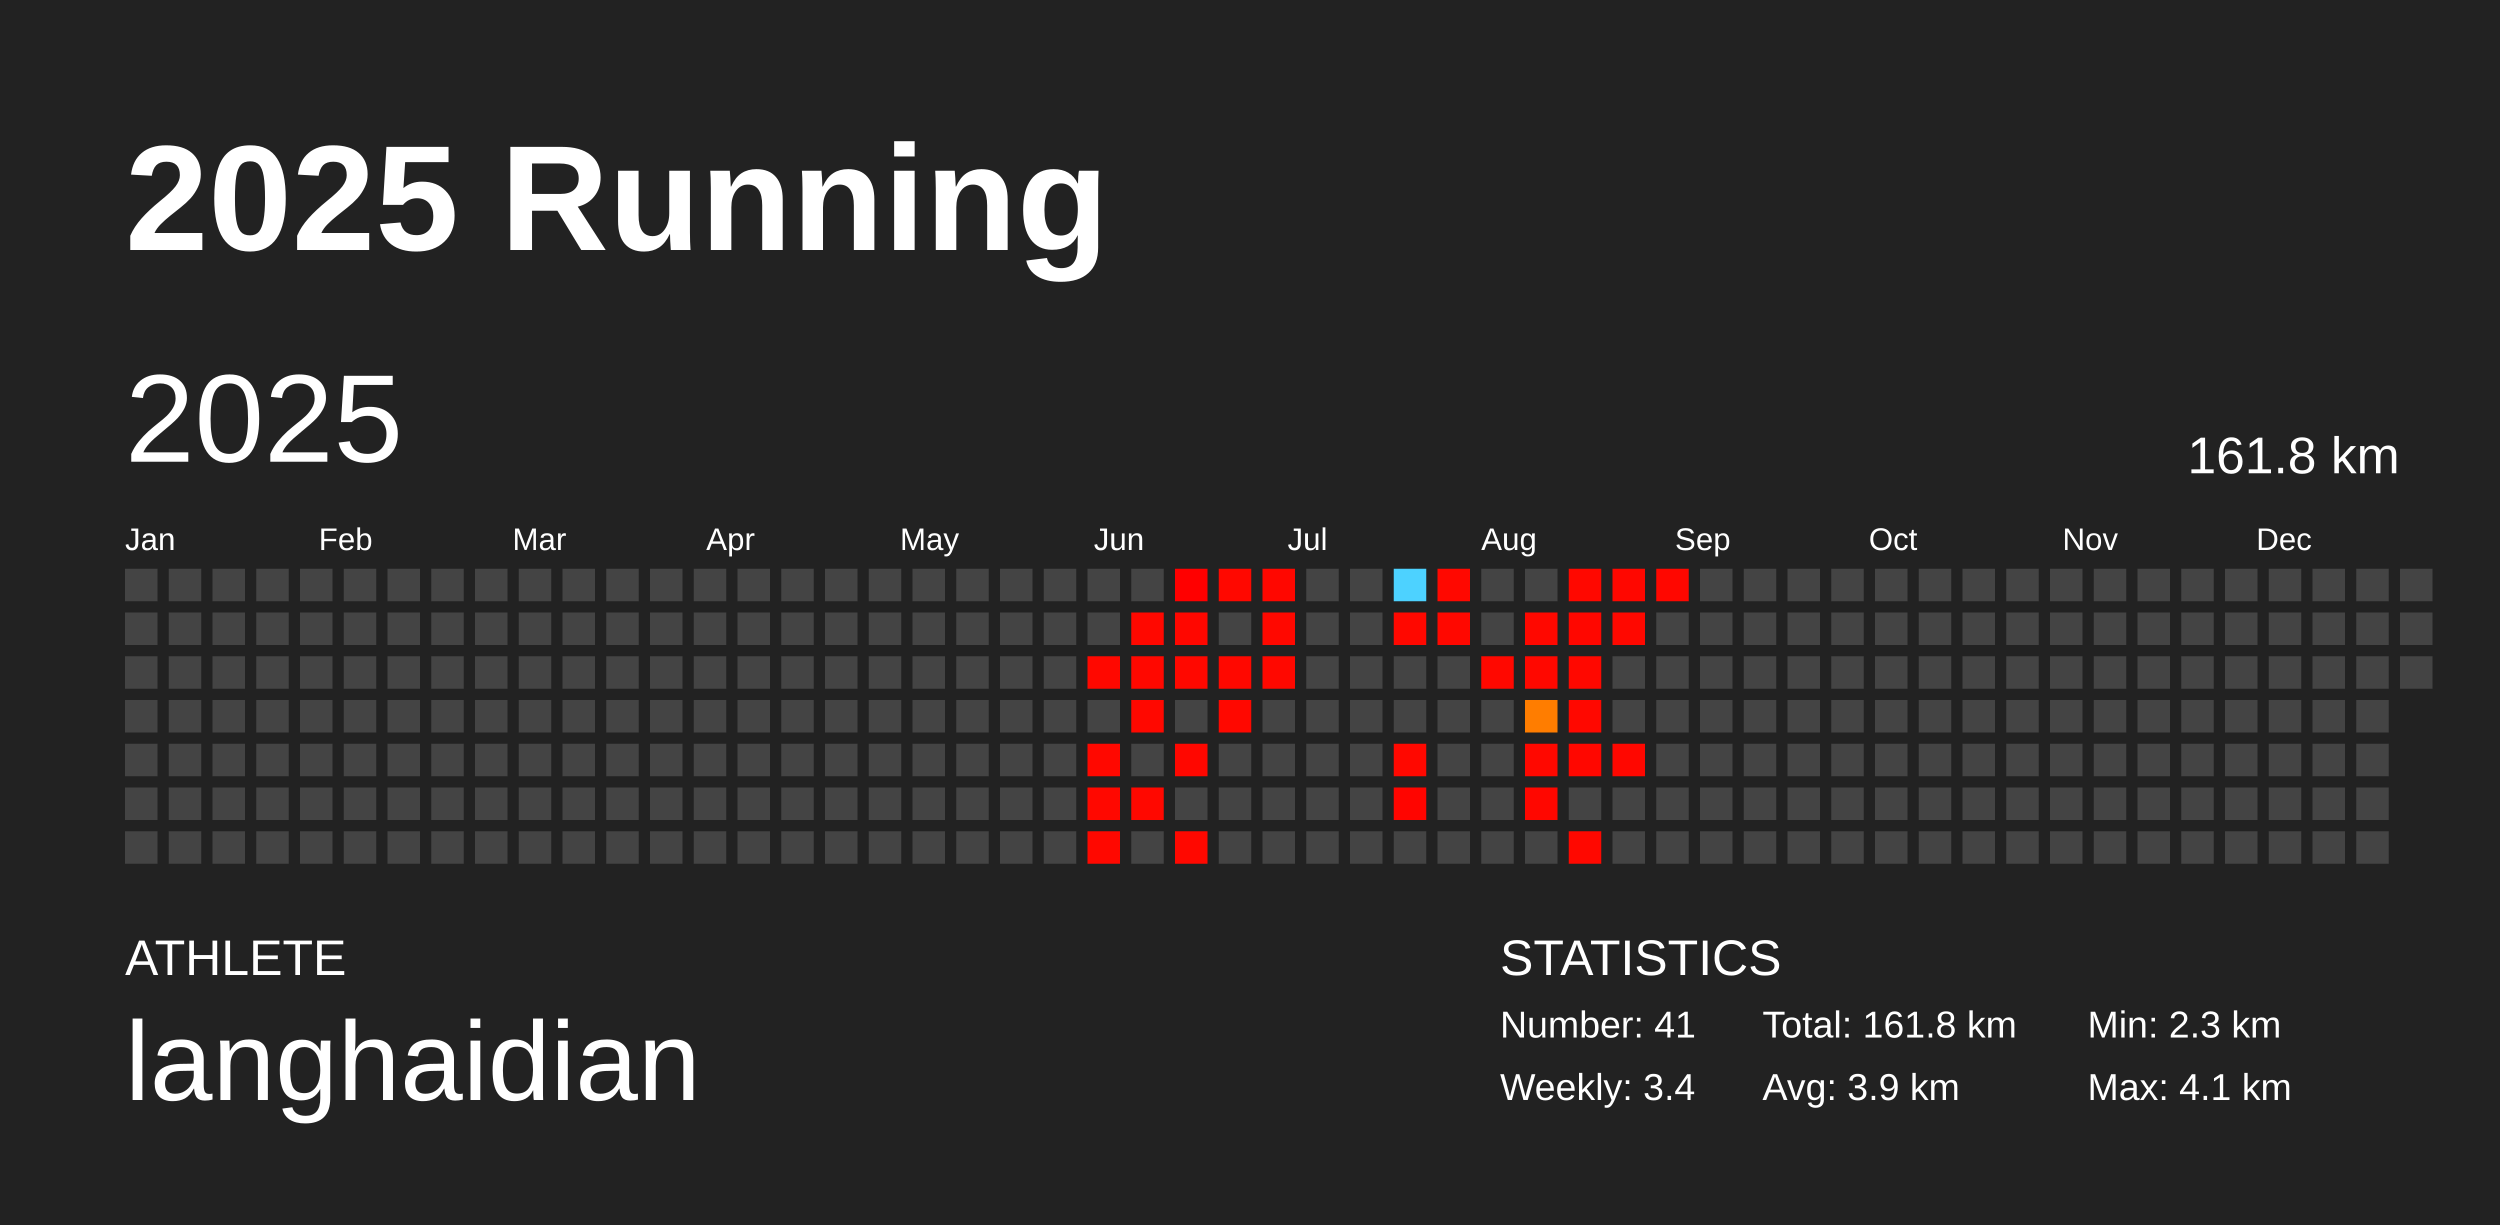
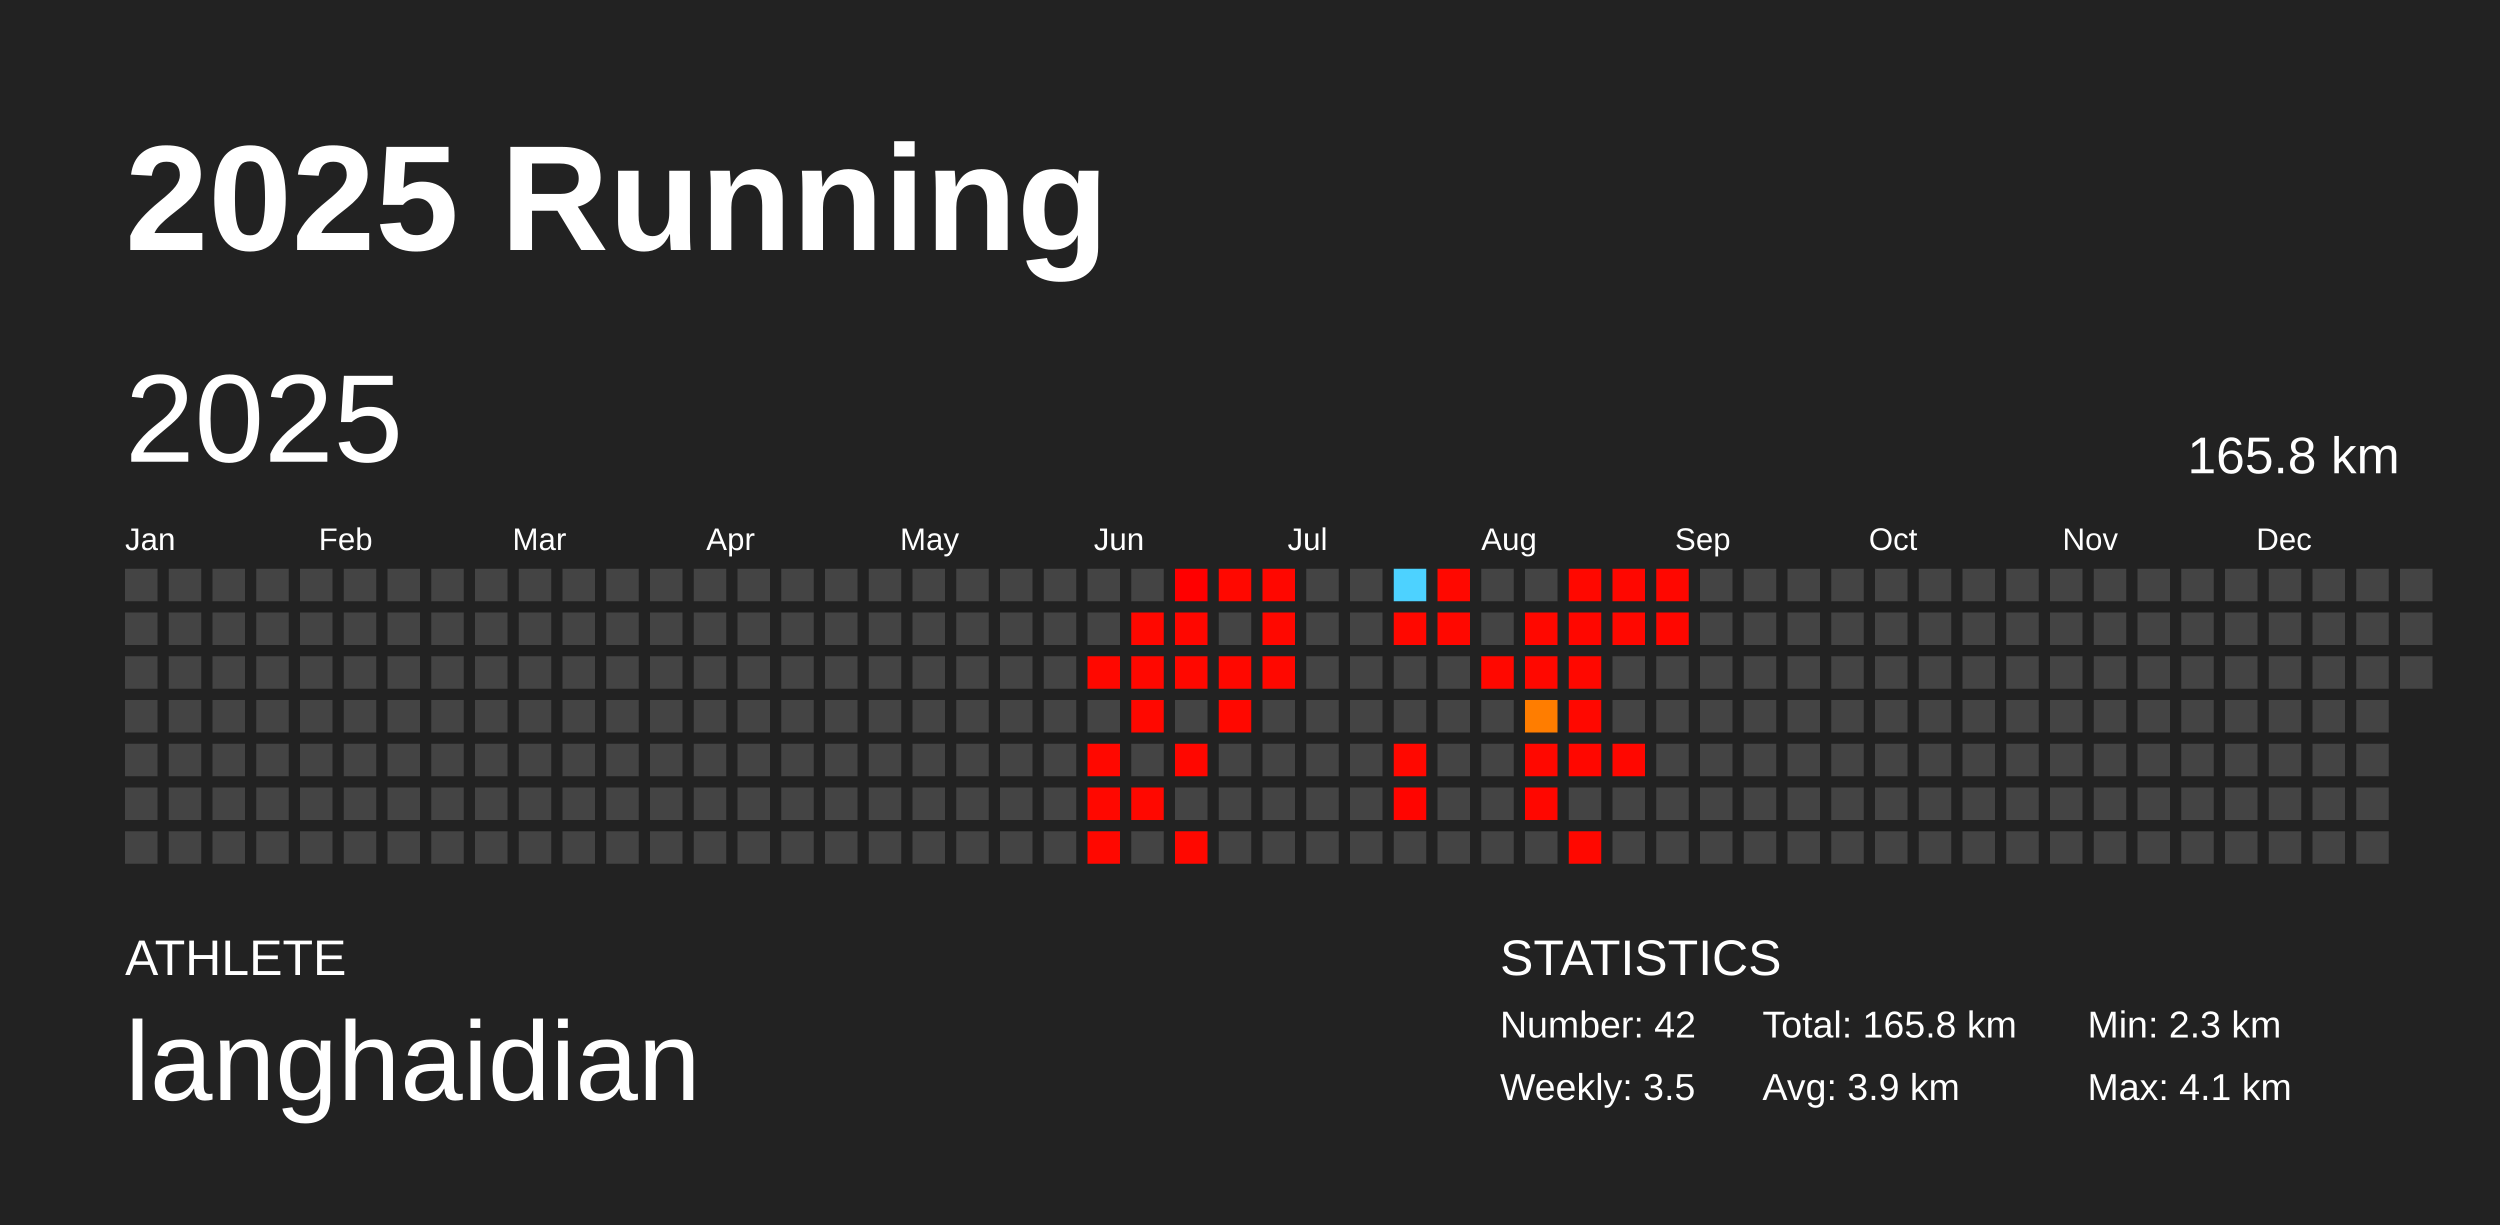
<svg xmlns="http://www.w3.org/2000/svg" baseProfile="full" height="98mm" version="1.1" viewBox="0,0,200,98" width="200mm">
  <defs />
  <rect fill="#222222" height="98" width="200" x="0" y="0" />
  <text fill="#FFFFFF" style="font-size:12px; font-family:Arial; font-weight:bold;" x="10" y="20">2025 Running</text>
  <text fill="#FFFFFF" style="font-size:4px; font-family:Arial" x="10" y="78">ATHLETE</text>
  <text fill="#FFFFFF" style="font-size:9px; font-family:Arial" x="10" y="88">langhaidian</text>
  <text fill="#FFFFFF" style="font-size:4px; font-family:Arial" x="120" y="78">STATISTICS</text>
-   <text fill="#FFFFFF" style="font-size:3px; font-family:Arial" x="120" y="83">Number: 41</text>
-   <text fill="#FFFFFF" style="font-size:3px; font-family:Arial" x="120" y="88">Weekly: 3.4</text>
-   <text fill="#FFFFFF" style="font-size:3px; font-family:Arial" x="141" y="83">Total: 161.8 km</text>
+   <text fill="#FFFFFF" style="font-size:3px; font-family:Arial" x="120" y="83">Number: 42</text>
+   <text fill="#FFFFFF" style="font-size:3px; font-family:Arial" x="120" y="88">Weekly: 3.5</text>
+   <text fill="#FFFFFF" style="font-size:3px; font-family:Arial" x="141" y="83">Total: 165.8 km</text>
  <text fill="#FFFFFF" style="font-size:3px; font-family:Arial" x="141" y="88">Avg: 3.9 km</text>
  <text fill="#FFFFFF" style="font-size:3px; font-family:Arial" x="167" y="83">Min: 2.3 km</text>
  <text fill="#FFFFFF" style="font-size:3px; font-family:Arial" x="167" y="88">Max: 4.1 km</text>
  <text dominant-baseline="hanging" fill="#FFFFFF" style="font-size:10.0px; font-family:Arial;" x="10" y="30">2025</text>
-   <text dominant-baseline="hanging" fill="#FFFFFF" style="font-size:4.125px; font-family:Arial;" x="175" y="35">161.8 km</text>
+   <text dominant-baseline="hanging" fill="#FFFFFF" style="font-size:4.125px; font-family:Arial;" x="175" y="35">165.8 km</text>
  <text fill="#FFFFFF" style="font-size:2.5px; font-family:Arial" x="10.0" y="44">Jan</text>
  <text fill="#FFFFFF" style="font-size:2.5px; font-family:Arial" x="25.5" y="44">Feb</text>
  <text fill="#FFFFFF" style="font-size:2.5px; font-family:Arial" x="41.0" y="44">Mar</text>
  <text fill="#FFFFFF" style="font-size:2.5px; font-family:Arial" x="56.5" y="44">Apr</text>
  <text fill="#FFFFFF" style="font-size:2.5px; font-family:Arial" x="72.0" y="44">May</text>
  <text fill="#FFFFFF" style="font-size:2.5px; font-family:Arial" x="87.5" y="44">Jun</text>
  <text fill="#FFFFFF" style="font-size:2.5px; font-family:Arial" x="103.0" y="44">Jul</text>
  <text fill="#FFFFFF" style="font-size:2.5px; font-family:Arial" x="118.5" y="44">Aug</text>
  <text fill="#FFFFFF" style="font-size:2.5px; font-family:Arial" x="134.0" y="44">Sep</text>
  <text fill="#FFFFFF" style="font-size:2.5px; font-family:Arial" x="149.5" y="44">Oct</text>
  <text fill="#FFFFFF" style="font-size:2.5px; font-family:Arial" x="165.0" y="44">Nov</text>
  <text fill="#FFFFFF" style="font-size:2.5px; font-family:Arial" x="180.5" y="44">Dec</text>
  <rect fill="#444444" height="2.6" width="2.6" x="10.0" y="45.5" />
  <rect fill="#444444" height="2.6" width="2.6" x="10.0" y="49.0" />
  <rect fill="#444444" height="2.6" width="2.6" x="10.0" y="52.5" />
  <rect fill="#444444" height="2.6" width="2.6" x="10.0" y="56.0" />
  <rect fill="#444444" height="2.6" width="2.6" x="10.0" y="59.5" />
  <rect fill="#444444" height="2.6" width="2.6" x="10.0" y="63.0" />
  <rect fill="#444444" height="2.6" width="2.6" x="10.0" y="66.5" />
  <rect fill="#444444" height="2.6" width="2.6" x="13.5" y="45.5" />
  <rect fill="#444444" height="2.6" width="2.6" x="13.5" y="49.0" />
  <rect fill="#444444" height="2.6" width="2.6" x="13.5" y="52.5" />
  <rect fill="#444444" height="2.6" width="2.6" x="13.5" y="56.0" />
  <rect fill="#444444" height="2.6" width="2.6" x="13.5" y="59.5" />
  <rect fill="#444444" height="2.6" width="2.6" x="13.5" y="63.0" />
  <rect fill="#444444" height="2.6" width="2.6" x="13.5" y="66.5" />
  <rect fill="#444444" height="2.6" width="2.6" x="17.0" y="45.5" />
  <rect fill="#444444" height="2.6" width="2.6" x="17.0" y="49.0" />
  <rect fill="#444444" height="2.6" width="2.6" x="17.0" y="52.5" />
  <rect fill="#444444" height="2.6" width="2.6" x="17.0" y="56.0" />
  <rect fill="#444444" height="2.6" width="2.6" x="17.0" y="59.5" />
  <rect fill="#444444" height="2.6" width="2.6" x="17.0" y="63.0" />
  <rect fill="#444444" height="2.6" width="2.6" x="17.0" y="66.5" />
  <rect fill="#444444" height="2.6" width="2.6" x="20.5" y="45.5" />
  <rect fill="#444444" height="2.6" width="2.6" x="20.5" y="49.0" />
  <rect fill="#444444" height="2.6" width="2.6" x="20.5" y="52.5" />
  <rect fill="#444444" height="2.6" width="2.6" x="20.5" y="56.0" />
  <rect fill="#444444" height="2.6" width="2.6" x="20.5" y="59.5" />
  <rect fill="#444444" height="2.6" width="2.6" x="20.5" y="63.0" />
  <rect fill="#444444" height="2.6" width="2.6" x="20.5" y="66.5" />
  <rect fill="#444444" height="2.6" width="2.6" x="24.0" y="45.5" />
  <rect fill="#444444" height="2.6" width="2.6" x="24.0" y="49.0" />
  <rect fill="#444444" height="2.6" width="2.6" x="24.0" y="52.5" />
  <rect fill="#444444" height="2.6" width="2.6" x="24.0" y="56.0" />
  <rect fill="#444444" height="2.6" width="2.6" x="24.0" y="59.5" />
  <rect fill="#444444" height="2.6" width="2.6" x="24.0" y="63.0" />
  <rect fill="#444444" height="2.6" width="2.6" x="24.0" y="66.5" />
  <rect fill="#444444" height="2.6" width="2.6" x="27.5" y="45.5" />
  <rect fill="#444444" height="2.6" width="2.6" x="27.5" y="49.0" />
  <rect fill="#444444" height="2.6" width="2.6" x="27.5" y="52.5" />
  <rect fill="#444444" height="2.6" width="2.6" x="27.5" y="56.0" />
  <rect fill="#444444" height="2.6" width="2.6" x="27.5" y="59.5" />
  <rect fill="#444444" height="2.6" width="2.6" x="27.5" y="63.0" />
  <rect fill="#444444" height="2.6" width="2.6" x="27.5" y="66.5" />
  <rect fill="#444444" height="2.6" width="2.6" x="31.0" y="45.5" />
  <rect fill="#444444" height="2.6" width="2.6" x="31.0" y="49.0" />
  <rect fill="#444444" height="2.6" width="2.6" x="31.0" y="52.5" />
  <rect fill="#444444" height="2.6" width="2.6" x="31.0" y="56.0" />
  <rect fill="#444444" height="2.6" width="2.6" x="31.0" y="59.5" />
  <rect fill="#444444" height="2.6" width="2.6" x="31.0" y="63.0" />
  <rect fill="#444444" height="2.6" width="2.6" x="31.0" y="66.5" />
  <rect fill="#444444" height="2.6" width="2.6" x="34.5" y="45.5" />
  <rect fill="#444444" height="2.6" width="2.6" x="34.5" y="49.0" />
  <rect fill="#444444" height="2.6" width="2.6" x="34.5" y="52.5" />
  <rect fill="#444444" height="2.6" width="2.6" x="34.5" y="56.0" />
  <rect fill="#444444" height="2.6" width="2.6" x="34.5" y="59.5" />
  <rect fill="#444444" height="2.6" width="2.6" x="34.5" y="63.0" />
  <rect fill="#444444" height="2.6" width="2.6" x="34.5" y="66.5" />
  <rect fill="#444444" height="2.6" width="2.6" x="38.0" y="45.5" />
  <rect fill="#444444" height="2.6" width="2.6" x="38.0" y="49.0" />
  <rect fill="#444444" height="2.6" width="2.6" x="38.0" y="52.5" />
  <rect fill="#444444" height="2.6" width="2.6" x="38.0" y="56.0" />
  <rect fill="#444444" height="2.6" width="2.6" x="38.0" y="59.5" />
  <rect fill="#444444" height="2.6" width="2.6" x="38.0" y="63.0" />
  <rect fill="#444444" height="2.6" width="2.6" x="38.0" y="66.5" />
  <rect fill="#444444" height="2.6" width="2.6" x="41.5" y="45.5" />
  <rect fill="#444444" height="2.6" width="2.6" x="41.5" y="49.0" />
  <rect fill="#444444" height="2.6" width="2.6" x="41.5" y="52.5" />
  <rect fill="#444444" height="2.6" width="2.6" x="41.5" y="56.0" />
  <rect fill="#444444" height="2.6" width="2.6" x="41.5" y="59.5" />
  <rect fill="#444444" height="2.6" width="2.6" x="41.5" y="63.0" />
  <rect fill="#444444" height="2.6" width="2.6" x="41.5" y="66.5" />
  <rect fill="#444444" height="2.6" width="2.6" x="45.0" y="45.5" />
  <rect fill="#444444" height="2.6" width="2.6" x="45.0" y="49.0" />
  <rect fill="#444444" height="2.6" width="2.6" x="45.0" y="52.5" />
  <rect fill="#444444" height="2.6" width="2.6" x="45.0" y="56.0" />
  <rect fill="#444444" height="2.6" width="2.6" x="45.0" y="59.5" />
  <rect fill="#444444" height="2.6" width="2.6" x="45.0" y="63.0" />
  <rect fill="#444444" height="2.6" width="2.6" x="45.0" y="66.5" />
  <rect fill="#444444" height="2.6" width="2.6" x="48.5" y="45.5" />
  <rect fill="#444444" height="2.6" width="2.6" x="48.5" y="49.0" />
  <rect fill="#444444" height="2.6" width="2.6" x="48.5" y="52.5" />
  <rect fill="#444444" height="2.6" width="2.6" x="48.5" y="56.0" />
  <rect fill="#444444" height="2.6" width="2.6" x="48.5" y="59.5" />
  <rect fill="#444444" height="2.6" width="2.6" x="48.5" y="63.0" />
  <rect fill="#444444" height="2.6" width="2.6" x="48.5" y="66.5" />
  <rect fill="#444444" height="2.6" width="2.6" x="52.0" y="45.5" />
  <rect fill="#444444" height="2.6" width="2.6" x="52.0" y="49.0" />
  <rect fill="#444444" height="2.6" width="2.6" x="52.0" y="52.5" />
  <rect fill="#444444" height="2.6" width="2.6" x="52.0" y="56.0" />
  <rect fill="#444444" height="2.6" width="2.6" x="52.0" y="59.5" />
  <rect fill="#444444" height="2.6" width="2.6" x="52.0" y="63.0" />
  <rect fill="#444444" height="2.6" width="2.6" x="52.0" y="66.5" />
  <rect fill="#444444" height="2.6" width="2.6" x="55.5" y="45.5" />
  <rect fill="#444444" height="2.6" width="2.6" x="55.5" y="49.0" />
  <rect fill="#444444" height="2.6" width="2.6" x="55.5" y="52.5" />
  <rect fill="#444444" height="2.6" width="2.6" x="55.5" y="56.0" />
  <rect fill="#444444" height="2.6" width="2.6" x="55.5" y="59.5" />
  <rect fill="#444444" height="2.6" width="2.6" x="55.5" y="63.0" />
  <rect fill="#444444" height="2.6" width="2.6" x="55.5" y="66.5" />
  <rect fill="#444444" height="2.6" width="2.6" x="59.0" y="45.5" />
  <rect fill="#444444" height="2.6" width="2.6" x="59.0" y="49.0" />
  <rect fill="#444444" height="2.6" width="2.6" x="59.0" y="52.5" />
  <rect fill="#444444" height="2.6" width="2.6" x="59.0" y="56.0" />
  <rect fill="#444444" height="2.6" width="2.6" x="59.0" y="59.5" />
  <rect fill="#444444" height="2.6" width="2.6" x="59.0" y="63.0" />
  <rect fill="#444444" height="2.6" width="2.6" x="59.0" y="66.5" />
  <rect fill="#444444" height="2.6" width="2.6" x="62.5" y="45.5" />
  <rect fill="#444444" height="2.6" width="2.6" x="62.5" y="49.0" />
  <rect fill="#444444" height="2.6" width="2.6" x="62.5" y="52.5" />
  <rect fill="#444444" height="2.6" width="2.6" x="62.5" y="56.0" />
  <rect fill="#444444" height="2.6" width="2.6" x="62.5" y="59.5" />
  <rect fill="#444444" height="2.6" width="2.6" x="62.5" y="63.0" />
  <rect fill="#444444" height="2.6" width="2.6" x="62.5" y="66.5" />
  <rect fill="#444444" height="2.6" width="2.6" x="66.0" y="45.5" />
  <rect fill="#444444" height="2.6" width="2.6" x="66.0" y="49.0" />
  <rect fill="#444444" height="2.6" width="2.6" x="66.0" y="52.5" />
  <rect fill="#444444" height="2.6" width="2.6" x="66.0" y="56.0" />
  <rect fill="#444444" height="2.6" width="2.6" x="66.0" y="59.5" />
  <rect fill="#444444" height="2.6" width="2.6" x="66.0" y="63.0" />
  <rect fill="#444444" height="2.6" width="2.6" x="66.0" y="66.5" />
  <rect fill="#444444" height="2.6" width="2.6" x="69.5" y="45.5" />
  <rect fill="#444444" height="2.6" width="2.6" x="69.5" y="49.0" />
  <rect fill="#444444" height="2.6" width="2.6" x="69.5" y="52.5" />
  <rect fill="#444444" height="2.6" width="2.6" x="69.5" y="56.0" />
  <rect fill="#444444" height="2.6" width="2.6" x="69.5" y="59.5" />
  <rect fill="#444444" height="2.6" width="2.6" x="69.5" y="63.0" />
  <rect fill="#444444" height="2.6" width="2.6" x="69.5" y="66.5" />
  <rect fill="#444444" height="2.6" width="2.6" x="73.0" y="45.5" />
  <rect fill="#444444" height="2.6" width="2.6" x="73.0" y="49.0" />
  <rect fill="#444444" height="2.6" width="2.6" x="73.0" y="52.5" />
  <rect fill="#444444" height="2.6" width="2.6" x="73.0" y="56.0" />
  <rect fill="#444444" height="2.6" width="2.6" x="73.0" y="59.5" />
  <rect fill="#444444" height="2.6" width="2.6" x="73.0" y="63.0" />
  <rect fill="#444444" height="2.6" width="2.6" x="73.0" y="66.5" />
  <rect fill="#444444" height="2.6" width="2.6" x="76.5" y="45.5" />
  <rect fill="#444444" height="2.6" width="2.6" x="76.5" y="49.0" />
  <rect fill="#444444" height="2.6" width="2.6" x="76.5" y="52.5" />
  <rect fill="#444444" height="2.6" width="2.6" x="76.5" y="56.0" />
  <rect fill="#444444" height="2.6" width="2.6" x="76.5" y="59.5" />
  <rect fill="#444444" height="2.6" width="2.6" x="76.5" y="63.0" />
  <rect fill="#444444" height="2.6" width="2.6" x="76.5" y="66.5" />
  <rect fill="#444444" height="2.6" width="2.6" x="80.0" y="45.5" />
  <rect fill="#444444" height="2.6" width="2.6" x="80.0" y="49.0" />
  <rect fill="#444444" height="2.6" width="2.6" x="80.0" y="52.5" />
  <rect fill="#444444" height="2.6" width="2.6" x="80.0" y="56.0" />
  <rect fill="#444444" height="2.6" width="2.6" x="80.0" y="59.5" />
  <rect fill="#444444" height="2.6" width="2.6" x="80.0" y="63.0" />
  <rect fill="#444444" height="2.6" width="2.6" x="80.0" y="66.5" />
  <rect fill="#444444" height="2.6" width="2.6" x="83.5" y="45.5" />
  <rect fill="#444444" height="2.6" width="2.6" x="83.5" y="49.0" />
  <rect fill="#444444" height="2.6" width="2.6" x="83.5" y="52.5" />
  <rect fill="#444444" height="2.6" width="2.6" x="83.5" y="56.0" />
  <rect fill="#444444" height="2.6" width="2.6" x="83.5" y="59.5" />
  <rect fill="#444444" height="2.6" width="2.6" x="83.5" y="63.0" />
  <rect fill="#444444" height="2.6" width="2.6" x="83.5" y="66.5" />
  <rect fill="#444444" height="2.6" width="2.6" x="87.0" y="45.5" />
  <rect fill="#444444" height="2.6" width="2.6" x="87.0" y="49.0" />
  <rect fill="#ff0800" height="2.6" width="2.6" x="87.0" y="52.5" />
  <rect fill="#444444" height="2.6" width="2.6" x="87.0" y="56.0" />
  <rect fill="#ff0800" height="2.6" width="2.6" x="87.0" y="59.5" />
  <rect fill="#ff0800" height="2.6" width="2.6" x="87.0" y="63.0" />
  <rect fill="#ff0800" height="2.6" width="2.6" x="87.0" y="66.5" />
  <rect fill="#444444" height="2.6" width="2.6" x="90.5" y="45.5" />
  <rect fill="#ff0800" height="2.6" width="2.6" x="90.5" y="49.0" />
  <rect fill="#ff0800" height="2.6" width="2.6" x="90.5" y="52.5" />
  <rect fill="#ff0800" height="2.6" width="2.6" x="90.5" y="56.0" />
  <rect fill="#444444" height="2.6" width="2.6" x="90.5" y="59.5" />
  <rect fill="#ff0800" height="2.6" width="2.6" x="90.5" y="63.0" />
  <rect fill="#444444" height="2.6" width="2.6" x="90.5" y="66.5" />
  <rect fill="#ff0000" height="2.6" width="2.6" x="94.0" y="45.5" />
  <rect fill="#ff0700" height="2.6" width="2.6" x="94.0" y="49.0" />
  <rect fill="#ff0800" height="2.6" width="2.6" x="94.0" y="52.5" />
  <rect fill="#444444" height="2.6" width="2.6" x="94.0" y="56.0" />
  <rect fill="#ff0700" height="2.6" width="2.6" x="94.0" y="59.5" />
  <rect fill="#444444" height="2.6" width="2.6" x="94.0" y="63.0" />
  <rect fill="#ff0800" height="2.6" width="2.6" x="94.0" y="66.5" />
  <rect fill="#ff0800" height="2.6" width="2.6" x="97.5" y="45.5" />
  <rect fill="#444444" height="2.6" width="2.6" x="97.5" y="49.0" />
  <rect fill="#ff0800" height="2.6" width="2.6" x="97.5" y="52.5" />
  <rect fill="#ff0800" height="2.6" width="2.6" x="97.5" y="56.0" />
  <rect fill="#444444" height="2.6" width="2.6" x="97.5" y="59.5" />
  <rect fill="#444444" height="2.6" width="2.6" x="97.5" y="63.0" />
  <rect fill="#444444" height="2.6" width="2.6" x="97.5" y="66.5" />
  <rect fill="#ff0700" height="2.6" width="2.6" x="101.0" y="45.5" />
  <rect fill="#ff0800" height="2.6" width="2.6" x="101.0" y="49.0" />
  <rect fill="#ff0800" height="2.6" width="2.6" x="101.0" y="52.5" />
  <rect fill="#444444" height="2.6" width="2.6" x="101.0" y="56.0" />
  <rect fill="#444444" height="2.6" width="2.6" x="101.0" y="59.5" />
  <rect fill="#444444" height="2.6" width="2.6" x="101.0" y="63.0" />
  <rect fill="#444444" height="2.6" width="2.6" x="101.0" y="66.5" />
  <rect fill="#444444" height="2.6" width="2.6" x="104.5" y="45.5" />
  <rect fill="#444444" height="2.6" width="2.6" x="104.5" y="49.0" />
  <rect fill="#444444" height="2.6" width="2.6" x="104.5" y="52.5" />
  <rect fill="#444444" height="2.6" width="2.6" x="104.5" y="56.0" />
  <rect fill="#444444" height="2.6" width="2.6" x="104.5" y="59.5" />
  <rect fill="#444444" height="2.6" width="2.6" x="104.5" y="63.0" />
  <rect fill="#444444" height="2.6" width="2.6" x="104.5" y="66.5" />
  <rect fill="#444444" height="2.6" width="2.6" x="108.0" y="45.5" />
  <rect fill="#444444" height="2.6" width="2.6" x="108.0" y="49.0" />
  <rect fill="#444444" height="2.6" width="2.6" x="108.0" y="52.5" />
  <rect fill="#444444" height="2.6" width="2.6" x="108.0" y="56.0" />
  <rect fill="#444444" height="2.6" width="2.6" x="108.0" y="59.5" />
  <rect fill="#444444" height="2.6" width="2.6" x="108.0" y="63.0" />
  <rect fill="#444444" height="2.6" width="2.6" x="108.0" y="66.5" />
  <rect fill="#4dd2ff" height="2.6" width="2.6" x="111.5" y="45.5" />
  <rect fill="#ff0800" height="2.6" width="2.6" x="111.5" y="49.0" />
  <rect fill="#444444" height="2.6" width="2.6" x="111.5" y="52.5" />
  <rect fill="#444444" height="2.6" width="2.6" x="111.5" y="56.0" />
  <rect fill="#ff0800" height="2.6" width="2.6" x="111.5" y="59.5" />
  <rect fill="#ff0500" height="2.6" width="2.6" x="111.5" y="63.0" />
  <rect fill="#444444" height="2.6" width="2.6" x="111.5" y="66.5" />
  <rect fill="#ff0800" height="2.6" width="2.6" x="115.0" y="45.5" />
  <rect fill="#ff0800" height="2.6" width="2.6" x="115.0" y="49.0" />
  <rect fill="#444444" height="2.6" width="2.6" x="115.0" y="52.5" />
  <rect fill="#444444" height="2.6" width="2.6" x="115.0" y="56.0" />
  <rect fill="#444444" height="2.6" width="2.6" x="115.0" y="59.5" />
  <rect fill="#444444" height="2.6" width="2.6" x="115.0" y="63.0" />
  <rect fill="#444444" height="2.6" width="2.6" x="115.0" y="66.5" />
  <rect fill="#444444" height="2.6" width="2.6" x="118.5" y="45.5" />
  <rect fill="#444444" height="2.6" width="2.6" x="118.5" y="49.0" />
  <rect fill="#ff0800" height="2.6" width="2.6" x="118.5" y="52.5" />
  <rect fill="#444444" height="2.6" width="2.6" x="118.5" y="56.0" />
  <rect fill="#444444" height="2.6" width="2.6" x="118.5" y="59.5" />
  <rect fill="#444444" height="2.6" width="2.6" x="118.5" y="63.0" />
  <rect fill="#444444" height="2.6" width="2.6" x="118.5" y="66.5" />
  <rect fill="#444444" height="2.6" width="2.6" x="122.0" y="45.5" />
  <rect fill="#ff0800" height="2.6" width="2.6" x="122.0" y="49.0" />
  <rect fill="#ff0800" height="2.6" width="2.6" x="122.0" y="52.5" />
  <rect fill="#ff7d00" height="2.6" width="2.6" x="122.0" y="56.0" />
  <rect fill="#ff0800" height="2.6" width="2.6" x="122.0" y="59.5" />
  <rect fill="#ff0700" height="2.6" width="2.6" x="122.0" y="63.0" />
  <rect fill="#444444" height="2.6" width="2.6" x="122.0" y="66.5" />
  <rect fill="#ff0800" height="2.6" width="2.6" x="125.5" y="45.5" />
  <rect fill="#ff0700" height="2.6" width="2.6" x="125.5" y="49.0" />
  <rect fill="#ff0800" height="2.6" width="2.6" x="125.5" y="52.5" />
  <rect fill="#ff0800" height="2.6" width="2.6" x="125.5" y="56.0" />
  <rect fill="#ff0700" height="2.6" width="2.6" x="125.5" y="59.5" />
  <rect fill="#444444" height="2.6" width="2.6" x="125.5" y="63.0" />
  <rect fill="#ff0800" height="2.6" width="2.6" x="125.5" y="66.5" />
  <rect fill="#ff0700" height="2.6" width="2.6" x="129.0" y="45.5" />
  <rect fill="#ff0800" height="2.6" width="2.6" x="129.0" y="49.0" />
  <rect fill="#444444" height="2.6" width="2.6" x="129.0" y="52.5" />
  <rect fill="#444444" height="2.6" width="2.6" x="129.0" y="56.0" />
  <rect fill="#ff0700" height="2.6" width="2.6" x="129.0" y="59.5" />
  <rect fill="#444444" height="2.6" width="2.6" x="129.0" y="63.0" />
  <rect fill="#444444" height="2.6" width="2.6" x="129.0" y="66.5" />
  <rect fill="#ff0700" height="2.6" width="2.6" x="132.5" y="45.5" />
-   <rect fill="#444444" height="2.6" width="2.6" x="132.5" y="49.0" />
+   <rect fill="#ff0700" height="2.6" width="2.6" x="132.5" y="49.0" />
  <rect fill="#444444" height="2.6" width="2.6" x="132.5" y="52.5" />
  <rect fill="#444444" height="2.6" width="2.6" x="132.5" y="56.0" />
  <rect fill="#444444" height="2.6" width="2.6" x="132.5" y="59.5" />
  <rect fill="#444444" height="2.6" width="2.6" x="132.5" y="63.0" />
  <rect fill="#444444" height="2.6" width="2.6" x="132.5" y="66.5" />
  <rect fill="#444444" height="2.6" width="2.6" x="136.0" y="45.5" />
  <rect fill="#444444" height="2.6" width="2.6" x="136.0" y="49.0" />
  <rect fill="#444444" height="2.6" width="2.6" x="136.0" y="52.5" />
  <rect fill="#444444" height="2.6" width="2.6" x="136.0" y="56.0" />
  <rect fill="#444444" height="2.6" width="2.6" x="136.0" y="59.5" />
  <rect fill="#444444" height="2.6" width="2.6" x="136.0" y="63.0" />
  <rect fill="#444444" height="2.6" width="2.6" x="136.0" y="66.5" />
  <rect fill="#444444" height="2.6" width="2.6" x="139.5" y="45.5" />
  <rect fill="#444444" height="2.6" width="2.6" x="139.5" y="49.0" />
  <rect fill="#444444" height="2.6" width="2.6" x="139.5" y="52.5" />
  <rect fill="#444444" height="2.6" width="2.6" x="139.5" y="56.0" />
  <rect fill="#444444" height="2.6" width="2.6" x="139.5" y="59.5" />
  <rect fill="#444444" height="2.6" width="2.6" x="139.5" y="63.0" />
  <rect fill="#444444" height="2.6" width="2.6" x="139.5" y="66.5" />
  <rect fill="#444444" height="2.6" width="2.6" x="143.0" y="45.5" />
  <rect fill="#444444" height="2.6" width="2.6" x="143.0" y="49.0" />
  <rect fill="#444444" height="2.6" width="2.6" x="143.0" y="52.5" />
  <rect fill="#444444" height="2.6" width="2.6" x="143.0" y="56.0" />
  <rect fill="#444444" height="2.6" width="2.6" x="143.0" y="59.5" />
  <rect fill="#444444" height="2.6" width="2.6" x="143.0" y="63.0" />
  <rect fill="#444444" height="2.6" width="2.6" x="143.0" y="66.5" />
  <rect fill="#444444" height="2.6" width="2.6" x="146.5" y="45.5" />
  <rect fill="#444444" height="2.6" width="2.6" x="146.5" y="49.0" />
  <rect fill="#444444" height="2.6" width="2.6" x="146.5" y="52.5" />
  <rect fill="#444444" height="2.6" width="2.6" x="146.5" y="56.0" />
  <rect fill="#444444" height="2.6" width="2.6" x="146.5" y="59.5" />
  <rect fill="#444444" height="2.6" width="2.6" x="146.5" y="63.0" />
  <rect fill="#444444" height="2.6" width="2.6" x="146.5" y="66.5" />
  <rect fill="#444444" height="2.6" width="2.6" x="150.0" y="45.5" />
  <rect fill="#444444" height="2.6" width="2.6" x="150.0" y="49.0" />
  <rect fill="#444444" height="2.6" width="2.6" x="150.0" y="52.5" />
  <rect fill="#444444" height="2.6" width="2.6" x="150.0" y="56.0" />
  <rect fill="#444444" height="2.6" width="2.6" x="150.0" y="59.5" />
  <rect fill="#444444" height="2.6" width="2.6" x="150.0" y="63.0" />
  <rect fill="#444444" height="2.6" width="2.6" x="150.0" y="66.5" />
  <rect fill="#444444" height="2.6" width="2.6" x="153.5" y="45.5" />
  <rect fill="#444444" height="2.6" width="2.6" x="153.5" y="49.0" />
  <rect fill="#444444" height="2.6" width="2.6" x="153.5" y="52.5" />
  <rect fill="#444444" height="2.6" width="2.6" x="153.5" y="56.0" />
  <rect fill="#444444" height="2.6" width="2.6" x="153.5" y="59.5" />
  <rect fill="#444444" height="2.6" width="2.6" x="153.5" y="63.0" />
  <rect fill="#444444" height="2.6" width="2.6" x="153.5" y="66.5" />
  <rect fill="#444444" height="2.6" width="2.6" x="157.0" y="45.5" />
  <rect fill="#444444" height="2.6" width="2.6" x="157.0" y="49.0" />
  <rect fill="#444444" height="2.6" width="2.6" x="157.0" y="52.5" />
  <rect fill="#444444" height="2.6" width="2.6" x="157.0" y="56.0" />
  <rect fill="#444444" height="2.6" width="2.6" x="157.0" y="59.5" />
  <rect fill="#444444" height="2.6" width="2.6" x="157.0" y="63.0" />
  <rect fill="#444444" height="2.6" width="2.6" x="157.0" y="66.5" />
  <rect fill="#444444" height="2.6" width="2.6" x="160.5" y="45.5" />
  <rect fill="#444444" height="2.6" width="2.6" x="160.5" y="49.0" />
  <rect fill="#444444" height="2.6" width="2.6" x="160.5" y="52.5" />
  <rect fill="#444444" height="2.6" width="2.6" x="160.5" y="56.0" />
  <rect fill="#444444" height="2.6" width="2.6" x="160.5" y="59.5" />
  <rect fill="#444444" height="2.6" width="2.6" x="160.5" y="63.0" />
  <rect fill="#444444" height="2.6" width="2.6" x="160.5" y="66.5" />
  <rect fill="#444444" height="2.6" width="2.6" x="164.0" y="45.5" />
  <rect fill="#444444" height="2.6" width="2.6" x="164.0" y="49.0" />
  <rect fill="#444444" height="2.6" width="2.6" x="164.0" y="52.5" />
  <rect fill="#444444" height="2.6" width="2.6" x="164.0" y="56.0" />
  <rect fill="#444444" height="2.6" width="2.6" x="164.0" y="59.5" />
  <rect fill="#444444" height="2.6" width="2.6" x="164.0" y="63.0" />
  <rect fill="#444444" height="2.6" width="2.6" x="164.0" y="66.5" />
  <rect fill="#444444" height="2.6" width="2.6" x="167.5" y="45.5" />
  <rect fill="#444444" height="2.6" width="2.6" x="167.5" y="49.0" />
  <rect fill="#444444" height="2.6" width="2.6" x="167.5" y="52.5" />
  <rect fill="#444444" height="2.6" width="2.6" x="167.5" y="56.0" />
  <rect fill="#444444" height="2.6" width="2.6" x="167.5" y="59.5" />
  <rect fill="#444444" height="2.6" width="2.6" x="167.5" y="63.0" />
  <rect fill="#444444" height="2.6" width="2.6" x="167.5" y="66.5" />
  <rect fill="#444444" height="2.6" width="2.6" x="171.0" y="45.5" />
  <rect fill="#444444" height="2.6" width="2.6" x="171.0" y="49.0" />
  <rect fill="#444444" height="2.6" width="2.6" x="171.0" y="52.5" />
  <rect fill="#444444" height="2.6" width="2.6" x="171.0" y="56.0" />
  <rect fill="#444444" height="2.6" width="2.6" x="171.0" y="59.5" />
  <rect fill="#444444" height="2.6" width="2.6" x="171.0" y="63.0" />
  <rect fill="#444444" height="2.6" width="2.6" x="171.0" y="66.5" />
  <rect fill="#444444" height="2.6" width="2.6" x="174.5" y="45.5" />
  <rect fill="#444444" height="2.6" width="2.6" x="174.5" y="49.0" />
  <rect fill="#444444" height="2.6" width="2.6" x="174.5" y="52.5" />
  <rect fill="#444444" height="2.6" width="2.6" x="174.5" y="56.0" />
  <rect fill="#444444" height="2.6" width="2.6" x="174.5" y="59.5" />
  <rect fill="#444444" height="2.6" width="2.6" x="174.5" y="63.0" />
  <rect fill="#444444" height="2.6" width="2.6" x="174.5" y="66.5" />
  <rect fill="#444444" height="2.6" width="2.6" x="178.0" y="45.5" />
  <rect fill="#444444" height="2.6" width="2.6" x="178.0" y="49.0" />
  <rect fill="#444444" height="2.6" width="2.6" x="178.0" y="52.5" />
  <rect fill="#444444" height="2.6" width="2.6" x="178.0" y="56.0" />
  <rect fill="#444444" height="2.6" width="2.6" x="178.0" y="59.5" />
  <rect fill="#444444" height="2.6" width="2.6" x="178.0" y="63.0" />
  <rect fill="#444444" height="2.6" width="2.6" x="178.0" y="66.5" />
  <rect fill="#444444" height="2.6" width="2.6" x="181.5" y="45.5" />
  <rect fill="#444444" height="2.6" width="2.6" x="181.5" y="49.0" />
  <rect fill="#444444" height="2.6" width="2.6" x="181.5" y="52.5" />
  <rect fill="#444444" height="2.6" width="2.6" x="181.5" y="56.0" />
  <rect fill="#444444" height="2.6" width="2.6" x="181.5" y="59.5" />
  <rect fill="#444444" height="2.6" width="2.6" x="181.5" y="63.0" />
  <rect fill="#444444" height="2.6" width="2.6" x="181.5" y="66.5" />
  <rect fill="#444444" height="2.6" width="2.6" x="185.0" y="45.5" />
  <rect fill="#444444" height="2.6" width="2.6" x="185.0" y="49.0" />
  <rect fill="#444444" height="2.6" width="2.6" x="185.0" y="52.5" />
  <rect fill="#444444" height="2.6" width="2.6" x="185.0" y="56.0" />
  <rect fill="#444444" height="2.6" width="2.6" x="185.0" y="59.5" />
  <rect fill="#444444" height="2.6" width="2.6" x="185.0" y="63.0" />
  <rect fill="#444444" height="2.6" width="2.6" x="185.0" y="66.5" />
  <rect fill="#444444" height="2.6" width="2.6" x="188.5" y="45.5" />
  <rect fill="#444444" height="2.6" width="2.6" x="188.5" y="49.0" />
  <rect fill="#444444" height="2.6" width="2.6" x="188.5" y="52.5" />
  <rect fill="#444444" height="2.6" width="2.6" x="188.5" y="56.0" />
  <rect fill="#444444" height="2.6" width="2.6" x="188.5" y="59.5" />
  <rect fill="#444444" height="2.6" width="2.6" x="188.5" y="63.0" />
  <rect fill="#444444" height="2.6" width="2.6" x="188.5" y="66.5" />
  <rect fill="#444444" height="2.6" width="2.6" x="192.0" y="45.5" />
  <rect fill="#444444" height="2.6" width="2.6" x="192.0" y="49.0" />
  <rect fill="#444444" height="2.6" width="2.6" x="192.0" y="52.5" />
</svg>
